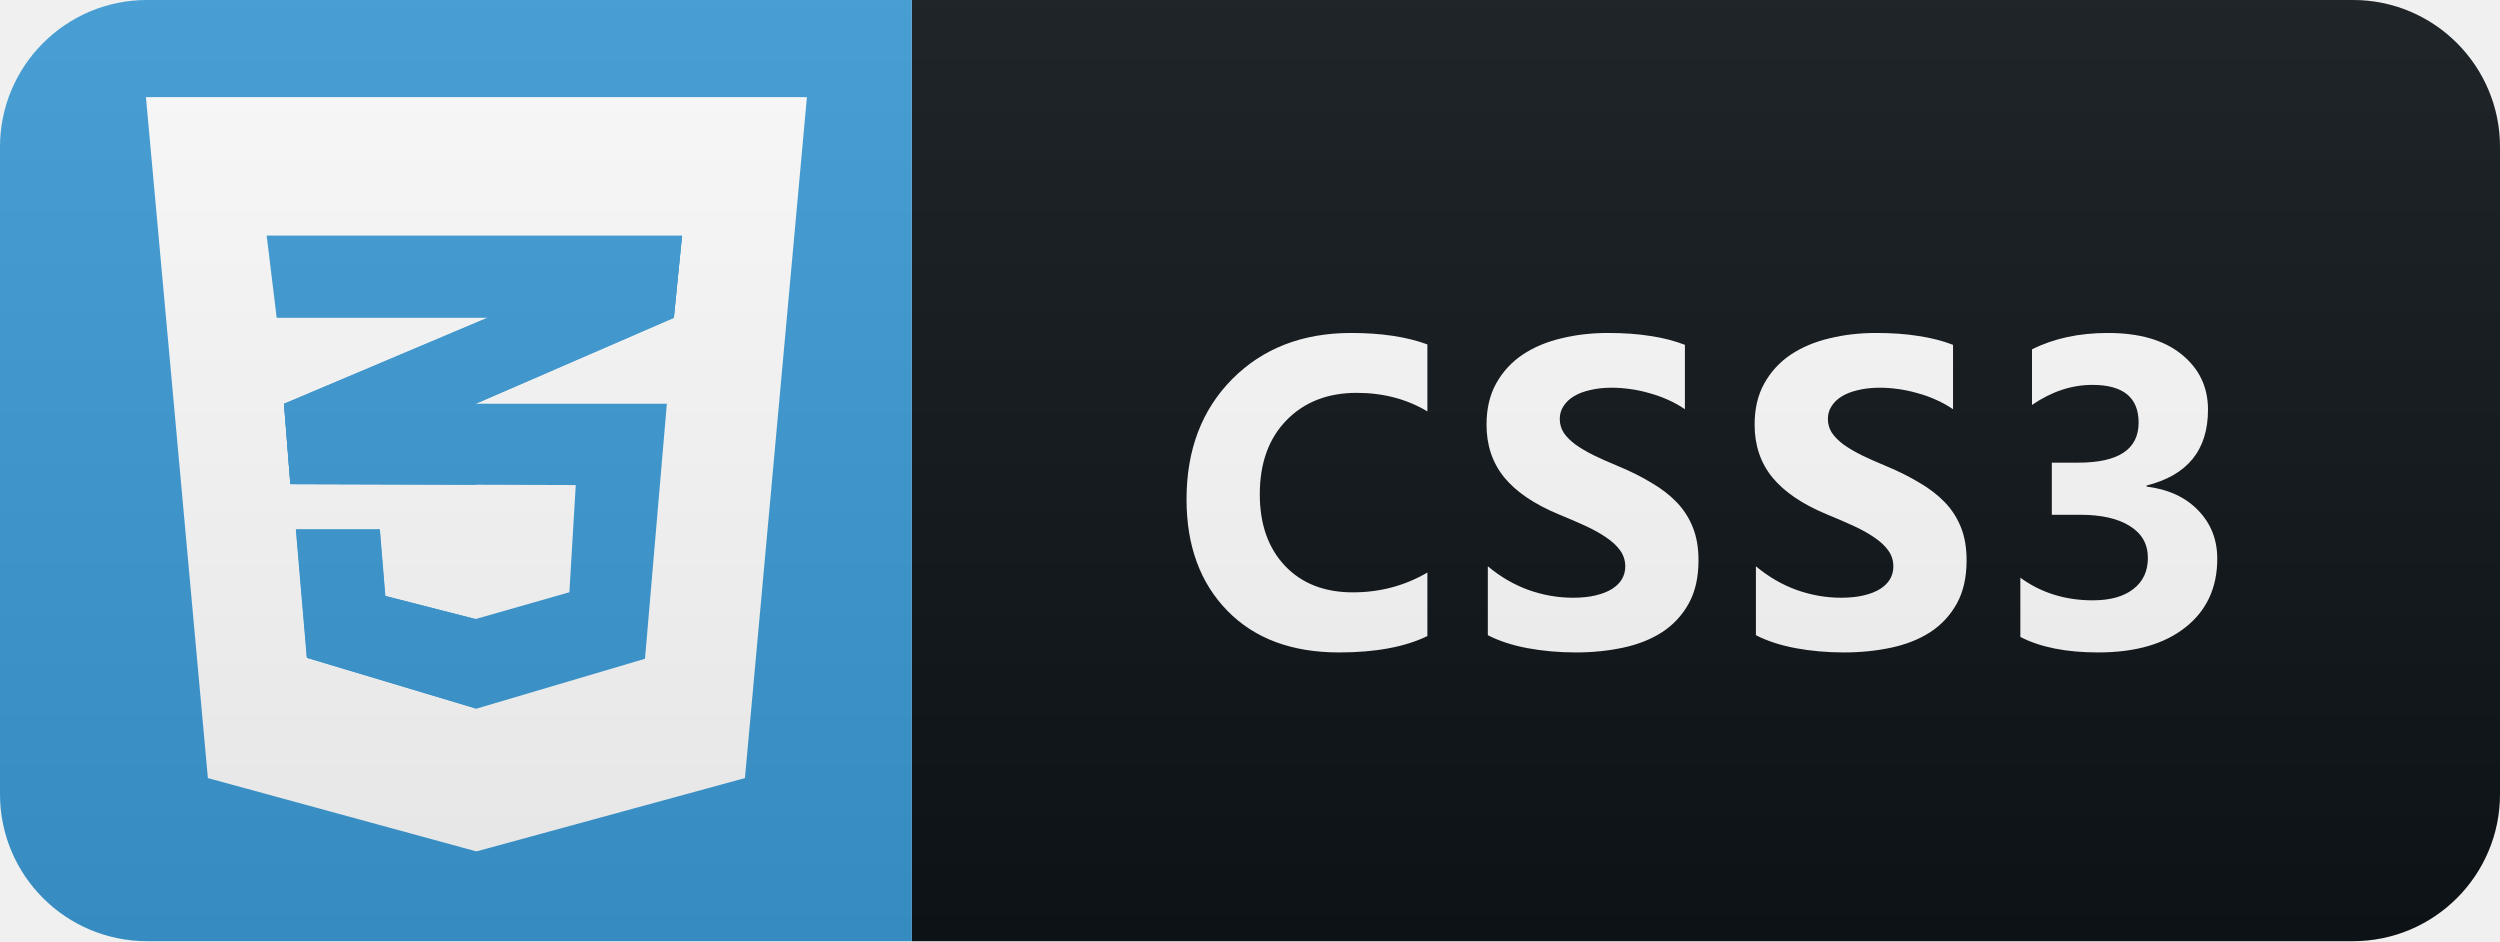
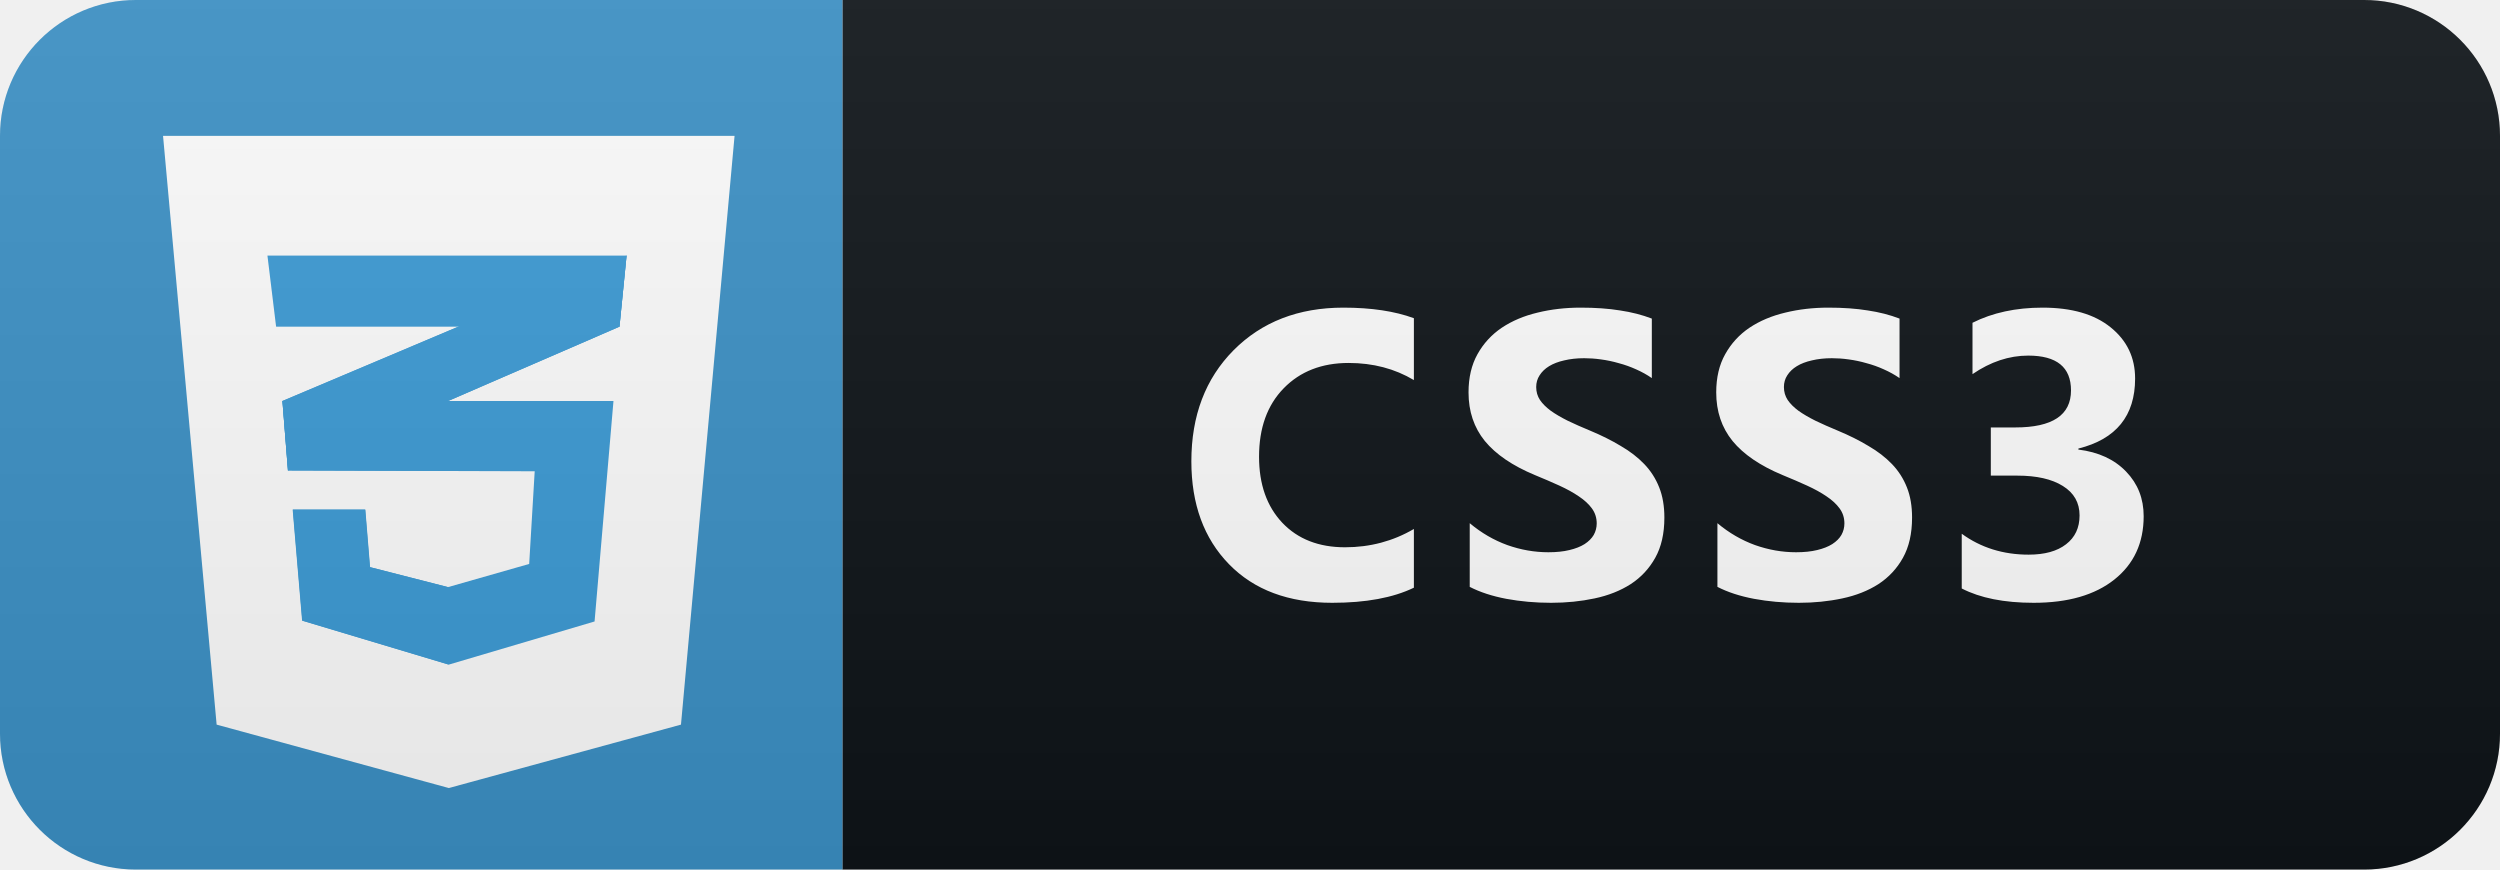
- <svg xmlns="http://www.w3.org/2000/svg" width="85" height="32" viewBox="0 0 85 32" fill="none">
-   <path d="M80 0H31V32H80C82.761 32 85 29.761 85 27V5C85 2.239 82.761 0 80 0Z" fill="#0F1418" />
-   <path d="M31 0H5C2.239 0 0 2.239 0 5V27C0 29.761 2.239 32 5 32H31V0Z" fill="#3C9CD7" />
-   <g clip-path="url(#clip0)">
-     <path d="M25.328 26.455L16.198 28.948L7.068 26.455L4.962 3.303H27.435L25.328 26.455Z" fill="white" />
-     <path d="M16.198 5.179V26.959L16.219 26.965L23.607 24.947L25.312 5.179H16.198Z" fill="white" />
-     <path d="M16.19 10.967L9.656 13.728L9.872 16.461L16.19 13.721L22.91 10.806L23.189 8.011L16.19 10.967Z" fill="#3C9CD7" />
-     <path d="M9.656 13.728L9.872 16.461L16.19 13.721V10.967L9.656 13.728Z" fill="#3C9CD7" />
-     <path d="M23.189 8.011L16.19 10.967V13.721L22.91 10.806L23.189 8.011Z" fill="#3C9CD7" />
-     <path d="M9.666 13.728L9.882 16.461L19.576 16.492L19.359 20.136L16.169 21.047L13.103 20.262L12.917 18H10.068L10.44 22.366L16.2 24.094L21.93 22.398L22.673 13.728H9.666Z" fill="#3C9CD7" />
-     <path d="M16.19 13.728H9.656L9.872 16.461L16.19 16.481V13.728ZM16.19 21.038L16.159 21.047L13.093 20.262L12.907 18H10.058L10.43 22.366L16.19 24.094V21.038Z" fill="#3C9CD7" />
-     <path d="M9.067 8.011H23.189L22.91 10.806H9.408L9.067 8.011Z" fill="#3C9CD7" />
-     <path opacity="0.05" d="M16.19 8.011H9.067L9.408 10.806H16.19V8.011Z" fill="#3C9CD7" />
-   </g>
-   <path d="M48.531 21.627C47.764 21.998 46.763 22.183 45.528 22.183C43.916 22.183 42.649 21.709 41.727 20.762C40.804 19.815 40.342 18.553 40.342 16.976C40.342 15.296 40.86 13.934 41.895 12.889C42.935 11.844 44.283 11.321 45.938 11.321C46.963 11.321 47.828 11.451 48.531 11.71V13.987C47.828 13.567 47.027 13.357 46.128 13.357C45.142 13.357 44.346 13.668 43.741 14.288C43.135 14.908 42.833 15.748 42.833 16.807C42.833 17.823 43.118 18.633 43.69 19.239C44.261 19.839 45.03 20.14 45.997 20.14C46.919 20.14 47.764 19.915 48.531 19.466V21.627ZM50.586 21.597V19.253C51.011 19.61 51.472 19.878 51.97 20.059C52.468 20.235 52.971 20.323 53.479 20.323C53.777 20.323 54.035 20.296 54.255 20.242C54.48 20.189 54.665 20.115 54.812 20.023C54.963 19.925 55.075 19.812 55.149 19.686C55.222 19.554 55.259 19.412 55.259 19.261C55.259 19.056 55.2 18.873 55.083 18.711C54.966 18.55 54.804 18.401 54.599 18.265C54.399 18.128 54.16 17.996 53.882 17.869C53.603 17.742 53.303 17.613 52.981 17.481C52.16 17.139 51.548 16.722 51.142 16.229C50.742 15.735 50.542 15.14 50.542 14.441C50.542 13.895 50.652 13.426 50.871 13.035C51.091 12.64 51.389 12.315 51.765 12.061C52.146 11.807 52.585 11.622 53.083 11.504C53.581 11.382 54.109 11.321 54.665 11.321C55.212 11.321 55.696 11.355 56.116 11.424C56.54 11.487 56.931 11.587 57.287 11.724V13.914C57.112 13.792 56.919 13.685 56.709 13.592C56.504 13.499 56.291 13.423 56.072 13.365C55.852 13.301 55.632 13.255 55.412 13.226C55.198 13.196 54.992 13.182 54.797 13.182C54.529 13.182 54.285 13.209 54.065 13.262C53.845 13.311 53.66 13.382 53.508 13.475C53.357 13.567 53.24 13.68 53.157 13.812C53.074 13.938 53.032 14.082 53.032 14.244C53.032 14.419 53.078 14.578 53.171 14.72C53.264 14.856 53.396 14.988 53.567 15.115C53.738 15.237 53.945 15.359 54.189 15.481C54.433 15.599 54.709 15.721 55.017 15.848C55.437 16.023 55.813 16.211 56.145 16.412C56.482 16.607 56.77 16.829 57.009 17.078C57.248 17.327 57.431 17.613 57.558 17.935C57.685 18.252 57.749 18.623 57.749 19.048C57.749 19.634 57.637 20.127 57.412 20.528C57.192 20.923 56.892 21.246 56.511 21.495C56.13 21.739 55.686 21.915 55.178 22.022C54.675 22.129 54.143 22.183 53.581 22.183C53.005 22.183 52.456 22.134 51.933 22.037C51.416 21.939 50.967 21.793 50.586 21.597ZM59.701 21.597V19.253C60.126 19.61 60.588 19.878 61.086 20.059C61.584 20.235 62.087 20.323 62.594 20.323C62.892 20.323 63.151 20.296 63.371 20.242C63.595 20.189 63.781 20.115 63.927 20.023C64.079 19.925 64.191 19.812 64.264 19.686C64.338 19.554 64.374 19.412 64.374 19.261C64.374 19.056 64.316 18.873 64.198 18.711C64.081 18.55 63.92 18.401 63.715 18.265C63.515 18.128 63.276 17.996 62.997 17.869C62.719 17.742 62.419 17.613 62.096 17.481C61.276 17.139 60.663 16.722 60.258 16.229C59.858 15.735 59.657 15.14 59.657 14.441C59.657 13.895 59.767 13.426 59.987 13.035C60.207 12.64 60.505 12.315 60.88 12.061C61.261 11.807 61.701 11.622 62.199 11.504C62.697 11.382 63.224 11.321 63.781 11.321C64.328 11.321 64.811 11.355 65.231 11.424C65.656 11.487 66.046 11.587 66.403 11.724V13.914C66.227 13.792 66.034 13.685 65.824 13.592C65.619 13.499 65.407 13.423 65.187 13.365C64.967 13.301 64.748 13.255 64.528 13.226C64.313 13.196 64.108 13.182 63.913 13.182C63.644 13.182 63.4 13.209 63.18 13.262C62.961 13.311 62.775 13.382 62.624 13.475C62.472 13.567 62.355 13.68 62.272 13.812C62.189 13.938 62.148 14.082 62.148 14.244C62.148 14.419 62.194 14.578 62.287 14.72C62.38 14.856 62.511 14.988 62.682 15.115C62.853 15.237 63.061 15.359 63.305 15.481C63.549 15.599 63.825 15.721 64.132 15.848C64.552 16.023 64.928 16.211 65.26 16.412C65.597 16.607 65.885 16.829 66.125 17.078C66.364 17.327 66.547 17.613 66.674 17.935C66.801 18.252 66.864 18.623 66.864 19.048C66.864 19.634 66.752 20.127 66.528 20.528C66.308 20.923 66.007 21.246 65.627 21.495C65.246 21.739 64.801 21.915 64.294 22.022C63.791 22.129 63.258 22.183 62.697 22.183C62.121 22.183 61.571 22.134 61.049 22.037C60.531 21.939 60.082 21.793 59.701 21.597ZM68.692 21.656V19.642C69.395 20.154 70.216 20.411 71.153 20.411C71.744 20.411 72.203 20.284 72.53 20.03C72.862 19.776 73.028 19.422 73.028 18.968C73.028 18.499 72.823 18.138 72.413 17.884C72.008 17.63 71.449 17.503 70.736 17.503H69.762V15.73H70.663C72.03 15.73 72.713 15.276 72.713 14.368C72.713 13.514 72.189 13.086 71.139 13.086C70.436 13.086 69.752 13.313 69.088 13.768V11.878C69.825 11.507 70.685 11.321 71.666 11.321C72.74 11.321 73.575 11.563 74.171 12.046C74.772 12.53 75.072 13.157 75.072 13.929C75.072 15.301 74.376 16.16 72.984 16.507V16.544C73.727 16.636 74.312 16.907 74.742 17.356C75.172 17.801 75.387 18.348 75.387 18.997C75.387 19.979 75.028 20.755 74.31 21.326C73.592 21.898 72.601 22.183 71.336 22.183C70.252 22.183 69.371 22.007 68.692 21.656Z" fill="white" />
-   <path d="M80 0H5C2.239 0 0 2.239 0 5V27C0 29.761 2.239 32 5 32H80C82.761 32 85 29.761 85 27V5C85 2.239 82.761 0 80 0Z" fill="url(#paint0_linear)" />
+ <svg xmlns="http://www.w3.org/2000/svg" width="92" height="32" viewBox="0 0 92 32" fill="none">
+   <path d="M87 0H31V32H87C89.761 32 92 29.761 92 27V5C92 2.239 89.761 0 87 0Z" fill="#0F1418" />
+   <path d="M31 0H5C2.239 0 0 2.239 0 5V27C0 29.761 2.239 32 5 32H31V0Z" fill="#3C92C7" />
+   <path d="M25.06 26.666L16.516 29L7.972 26.666L6 5H27.032L25.06 26.666Z" fill="white" />
+   <path d="M16.516 6.755V27.139L16.535 27.144L23.45 25.256L25.045 6.755H16.516Z" fill="white" />
+   <path d="M16.508 12.172L10.393 14.756L10.596 17.313L16.508 14.749L22.797 12.022L23.058 9.405L16.508 12.172Z" fill="#3C9CD7" />
+   <path d="M10.393 14.756L10.596 17.314L16.508 14.749V12.172L10.393 14.756Z" fill="#3C9CD7" />
+   <path d="M23.058 9.406L16.508 12.172V14.749L22.797 12.022L23.058 9.406Z" fill="#3C9CD7" />
+   <path d="M10.402 14.756L10.605 17.314L19.677 17.343L19.474 20.753L16.489 21.605L13.619 20.87L13.445 18.754H10.779L11.127 22.84L16.518 24.457L21.88 22.87L22.576 14.756H10.402Z" fill="#3C9CD7" />
+   <path d="M16.508 14.756H10.393L10.596 17.314L16.508 17.332V14.756ZM16.508 21.597L16.479 21.605L13.61 20.871L13.436 18.754H10.77L11.117 22.84L16.508 24.457V21.597Z" fill="#3C9CD7" />
+   <path d="M9.842 9.406H23.058L22.797 12.022H10.161L9.842 9.406Z" fill="#3C9CD7" />
+   <path opacity="0.05" d="M16.508 9.406H9.842L10.161 12.022H16.508V9.406Z" fill="#3C9CD7" />
+   <path d="M52.031 21.627C51.264 21.998 50.263 22.183 49.028 22.183C47.416 22.183 46.149 21.709 45.227 20.762C44.304 19.815 43.842 18.553 43.842 16.976C43.842 15.296 44.36 13.934 45.395 12.889C46.435 11.844 47.783 11.321 49.438 11.321C50.463 11.321 51.328 11.451 52.031 11.71V13.987C51.328 13.567 50.527 13.357 49.628 13.357C48.642 13.357 47.846 13.668 47.241 14.288C46.635 14.908 46.333 15.748 46.333 16.807C46.333 17.823 46.618 18.633 47.19 19.239C47.761 19.839 48.53 20.14 49.497 20.14C50.419 20.14 51.264 19.915 52.031 19.466V21.627ZM54.086 21.597V19.253C54.511 19.61 54.972 19.878 55.47 20.059C55.968 20.235 56.471 20.323 56.979 20.323C57.277 20.323 57.535 20.296 57.755 20.242C57.98 20.189 58.165 20.115 58.312 20.023C58.463 19.925 58.575 19.812 58.649 19.686C58.722 19.554 58.759 19.412 58.759 19.261C58.759 19.056 58.7 18.873 58.583 18.711C58.466 18.55 58.304 18.401 58.099 18.265C57.899 18.128 57.66 17.996 57.382 17.869C57.103 17.742 56.803 17.613 56.481 17.481C55.66 17.139 55.048 16.722 54.642 16.229C54.242 15.735 54.042 15.14 54.042 14.441C54.042 13.895 54.152 13.426 54.371 13.035C54.591 12.64 54.889 12.315 55.265 12.061C55.646 11.807 56.085 11.622 56.583 11.504C57.081 11.382 57.609 11.321 58.165 11.321C58.712 11.321 59.196 11.355 59.616 11.424C60.04 11.487 60.431 11.587 60.787 11.724V13.914C60.612 13.792 60.419 13.685 60.209 13.592C60.004 13.499 59.791 13.423 59.572 13.365C59.352 13.301 59.132 13.255 58.912 13.226C58.698 13.196 58.492 13.182 58.297 13.182C58.029 13.182 57.785 13.209 57.565 13.262C57.345 13.311 57.16 13.382 57.008 13.475C56.857 13.567 56.74 13.68 56.657 13.812C56.574 13.938 56.532 14.082 56.532 14.244C56.532 14.419 56.578 14.578 56.671 14.72C56.764 14.856 56.896 14.988 57.067 15.115C57.238 15.237 57.445 15.359 57.689 15.481C57.933 15.599 58.209 15.721 58.517 15.848C58.937 16.023 59.313 16.211 59.645 16.412C59.982 16.607 60.27 16.829 60.509 17.078C60.748 17.327 60.931 17.613 61.058 17.935C61.185 18.252 61.249 18.623 61.249 19.048C61.249 19.634 61.137 20.127 60.912 20.528C60.692 20.923 60.392 21.246 60.011 21.495C59.63 21.739 59.186 21.915 58.678 22.022C58.175 22.129 57.643 22.183 57.081 22.183C56.505 22.183 55.956 22.134 55.433 22.037C54.916 21.939 54.467 21.793 54.086 21.597ZM63.201 21.597V19.253C63.626 19.61 64.088 19.878 64.586 20.059C65.084 20.235 65.587 20.323 66.094 20.323C66.392 20.323 66.651 20.296 66.871 20.242C67.095 20.189 67.281 20.115 67.427 20.023C67.579 19.925 67.691 19.812 67.764 19.686C67.838 19.554 67.874 19.412 67.874 19.261C67.874 19.056 67.816 18.873 67.698 18.711C67.581 18.55 67.42 18.401 67.215 18.265C67.015 18.128 66.775 17.996 66.497 17.869C66.219 17.742 65.919 17.613 65.596 17.481C64.776 17.139 64.163 16.722 63.758 16.229C63.358 15.735 63.157 15.14 63.157 14.441C63.157 13.895 63.267 13.426 63.487 13.035C63.707 12.64 64.005 12.315 64.38 12.061C64.761 11.807 65.201 11.622 65.699 11.504C66.197 11.382 66.724 11.321 67.281 11.321C67.828 11.321 68.311 11.355 68.731 11.424C69.156 11.487 69.546 11.587 69.903 11.724V13.914C69.727 13.792 69.534 13.685 69.324 13.592C69.119 13.499 68.907 13.423 68.687 13.365C68.467 13.301 68.248 13.255 68.028 13.226C67.813 13.196 67.608 13.182 67.413 13.182C67.144 13.182 66.9 13.209 66.68 13.262C66.461 13.311 66.275 13.382 66.124 13.475C65.972 13.567 65.855 13.68 65.772 13.812C65.689 13.938 65.648 14.082 65.648 14.244C65.648 14.419 65.694 14.578 65.787 14.72C65.88 14.856 66.011 14.988 66.182 15.115C66.353 15.237 66.561 15.359 66.805 15.481C67.049 15.599 67.325 15.721 67.632 15.848C68.052 16.023 68.428 16.211 68.76 16.412C69.097 16.607 69.385 16.829 69.625 17.078C69.864 17.327 70.047 17.613 70.174 17.935C70.301 18.252 70.364 18.623 70.364 19.048C70.364 19.634 70.252 20.127 70.028 20.528C69.808 20.923 69.507 21.246 69.127 21.495C68.746 21.739 68.301 21.915 67.794 22.022C67.291 22.129 66.758 22.183 66.197 22.183C65.621 22.183 65.071 22.134 64.549 22.037C64.031 21.939 63.582 21.793 63.201 21.597ZM72.192 21.656V19.642C72.895 20.154 73.716 20.411 74.653 20.411C75.244 20.411 75.703 20.284 76.03 20.03C76.362 19.776 76.528 19.422 76.528 18.968C76.528 18.499 76.323 18.138 75.913 17.884C75.508 17.63 74.949 17.503 74.236 17.503H73.262V15.73H74.163C75.53 15.73 76.213 15.276 76.213 14.368C76.213 13.514 75.689 13.086 74.639 13.086C73.936 13.086 73.252 13.313 72.588 13.768V11.878C73.325 11.507 74.185 11.321 75.166 11.321C76.24 11.321 77.075 11.563 77.671 12.046C78.272 12.53 78.572 13.157 78.572 13.929C78.572 15.301 77.876 16.16 76.484 16.507V16.544C77.227 16.636 77.812 16.907 78.242 17.356C78.672 17.801 78.887 18.348 78.887 18.997C78.887 19.979 78.528 20.755 77.81 21.326C77.092 21.898 76.101 22.183 74.836 22.183C73.752 22.183 72.871 22.007 72.192 21.656Z" fill="white" />
+   <path d="M87 0H5C2.239 0 0 2.239 0 5V27C0 29.761 2.239 32 5 32H87C89.761 32 92 29.761 92 27V5C92 2.239 89.761 0 87 0Z" fill="url(#paint0_linear)" />
  <defs>
    <linearGradient id="paint0_linear" x1="0" y1="0" x2="0" y2="32" gradientUnits="userSpaceOnUse">
      <stop stop-color="#BBBBBB" stop-opacity="0.1" />
      <stop offset="1" stop-opacity="0.1" />
    </linearGradient>
-     <clipPath id="clip0">
-       <rect width="24" height="26" fill="white" transform="translate(4 3)" />
-     </clipPath>
  </defs>
</svg>
